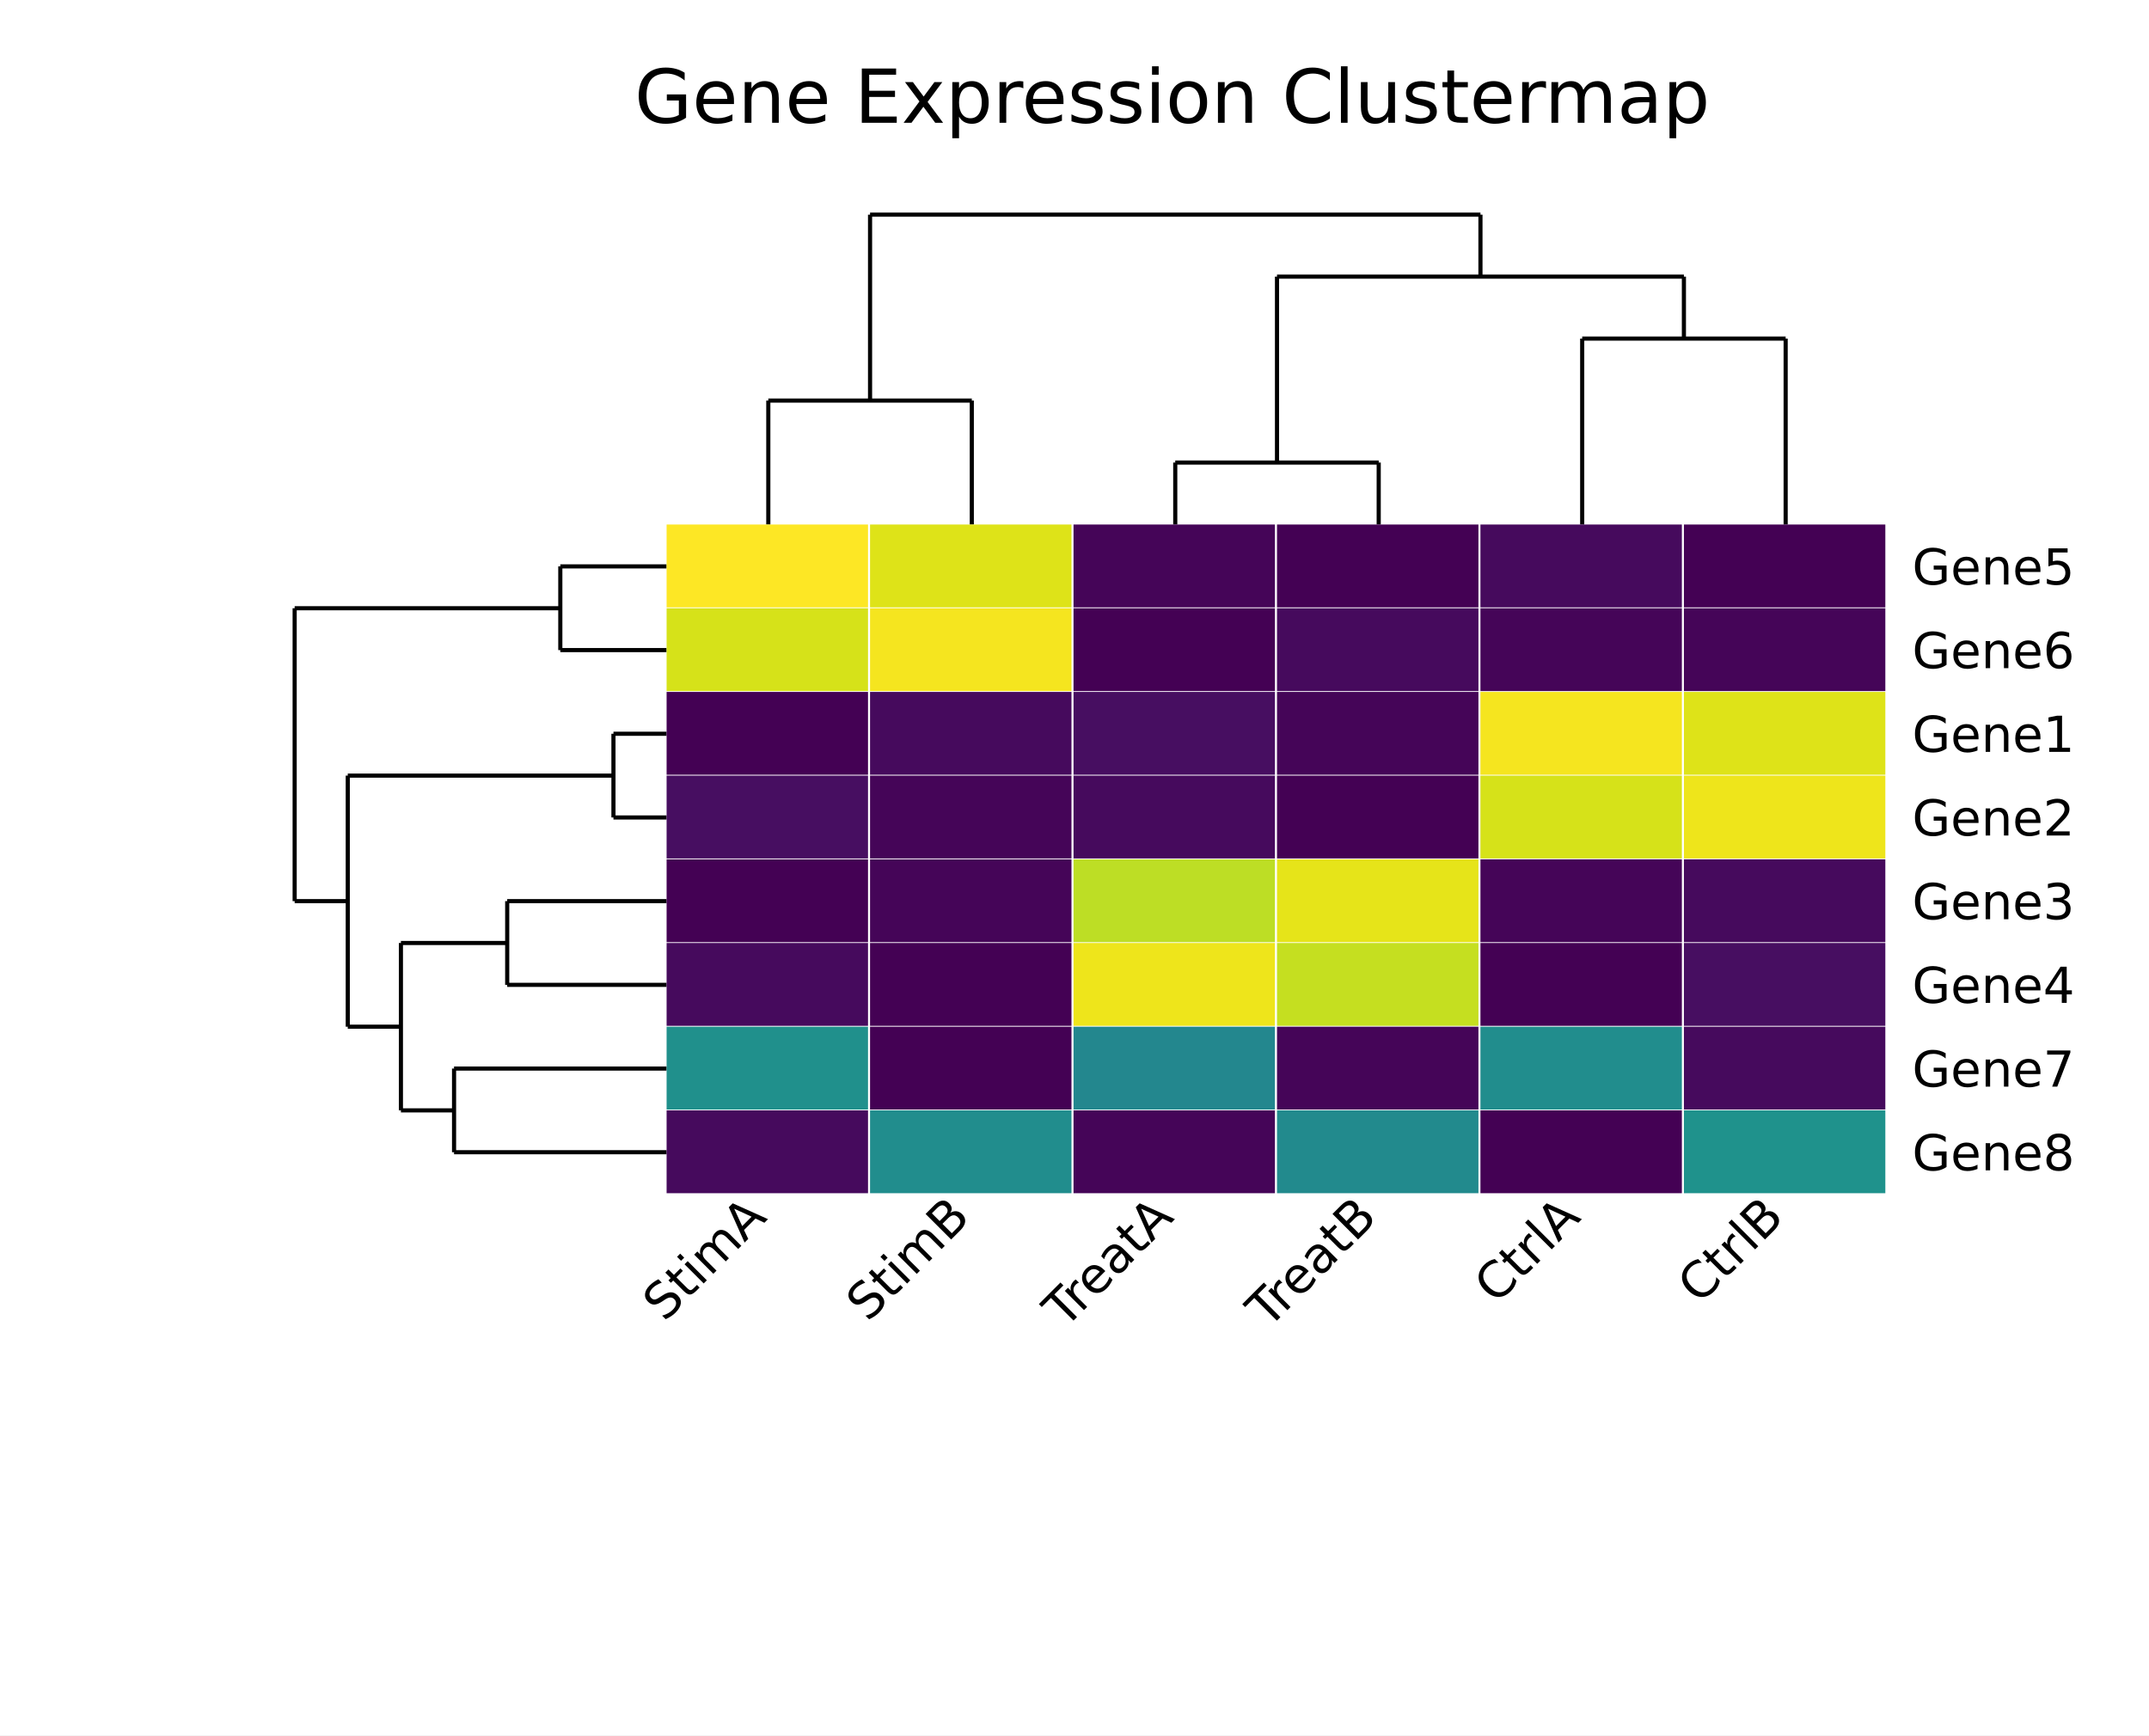
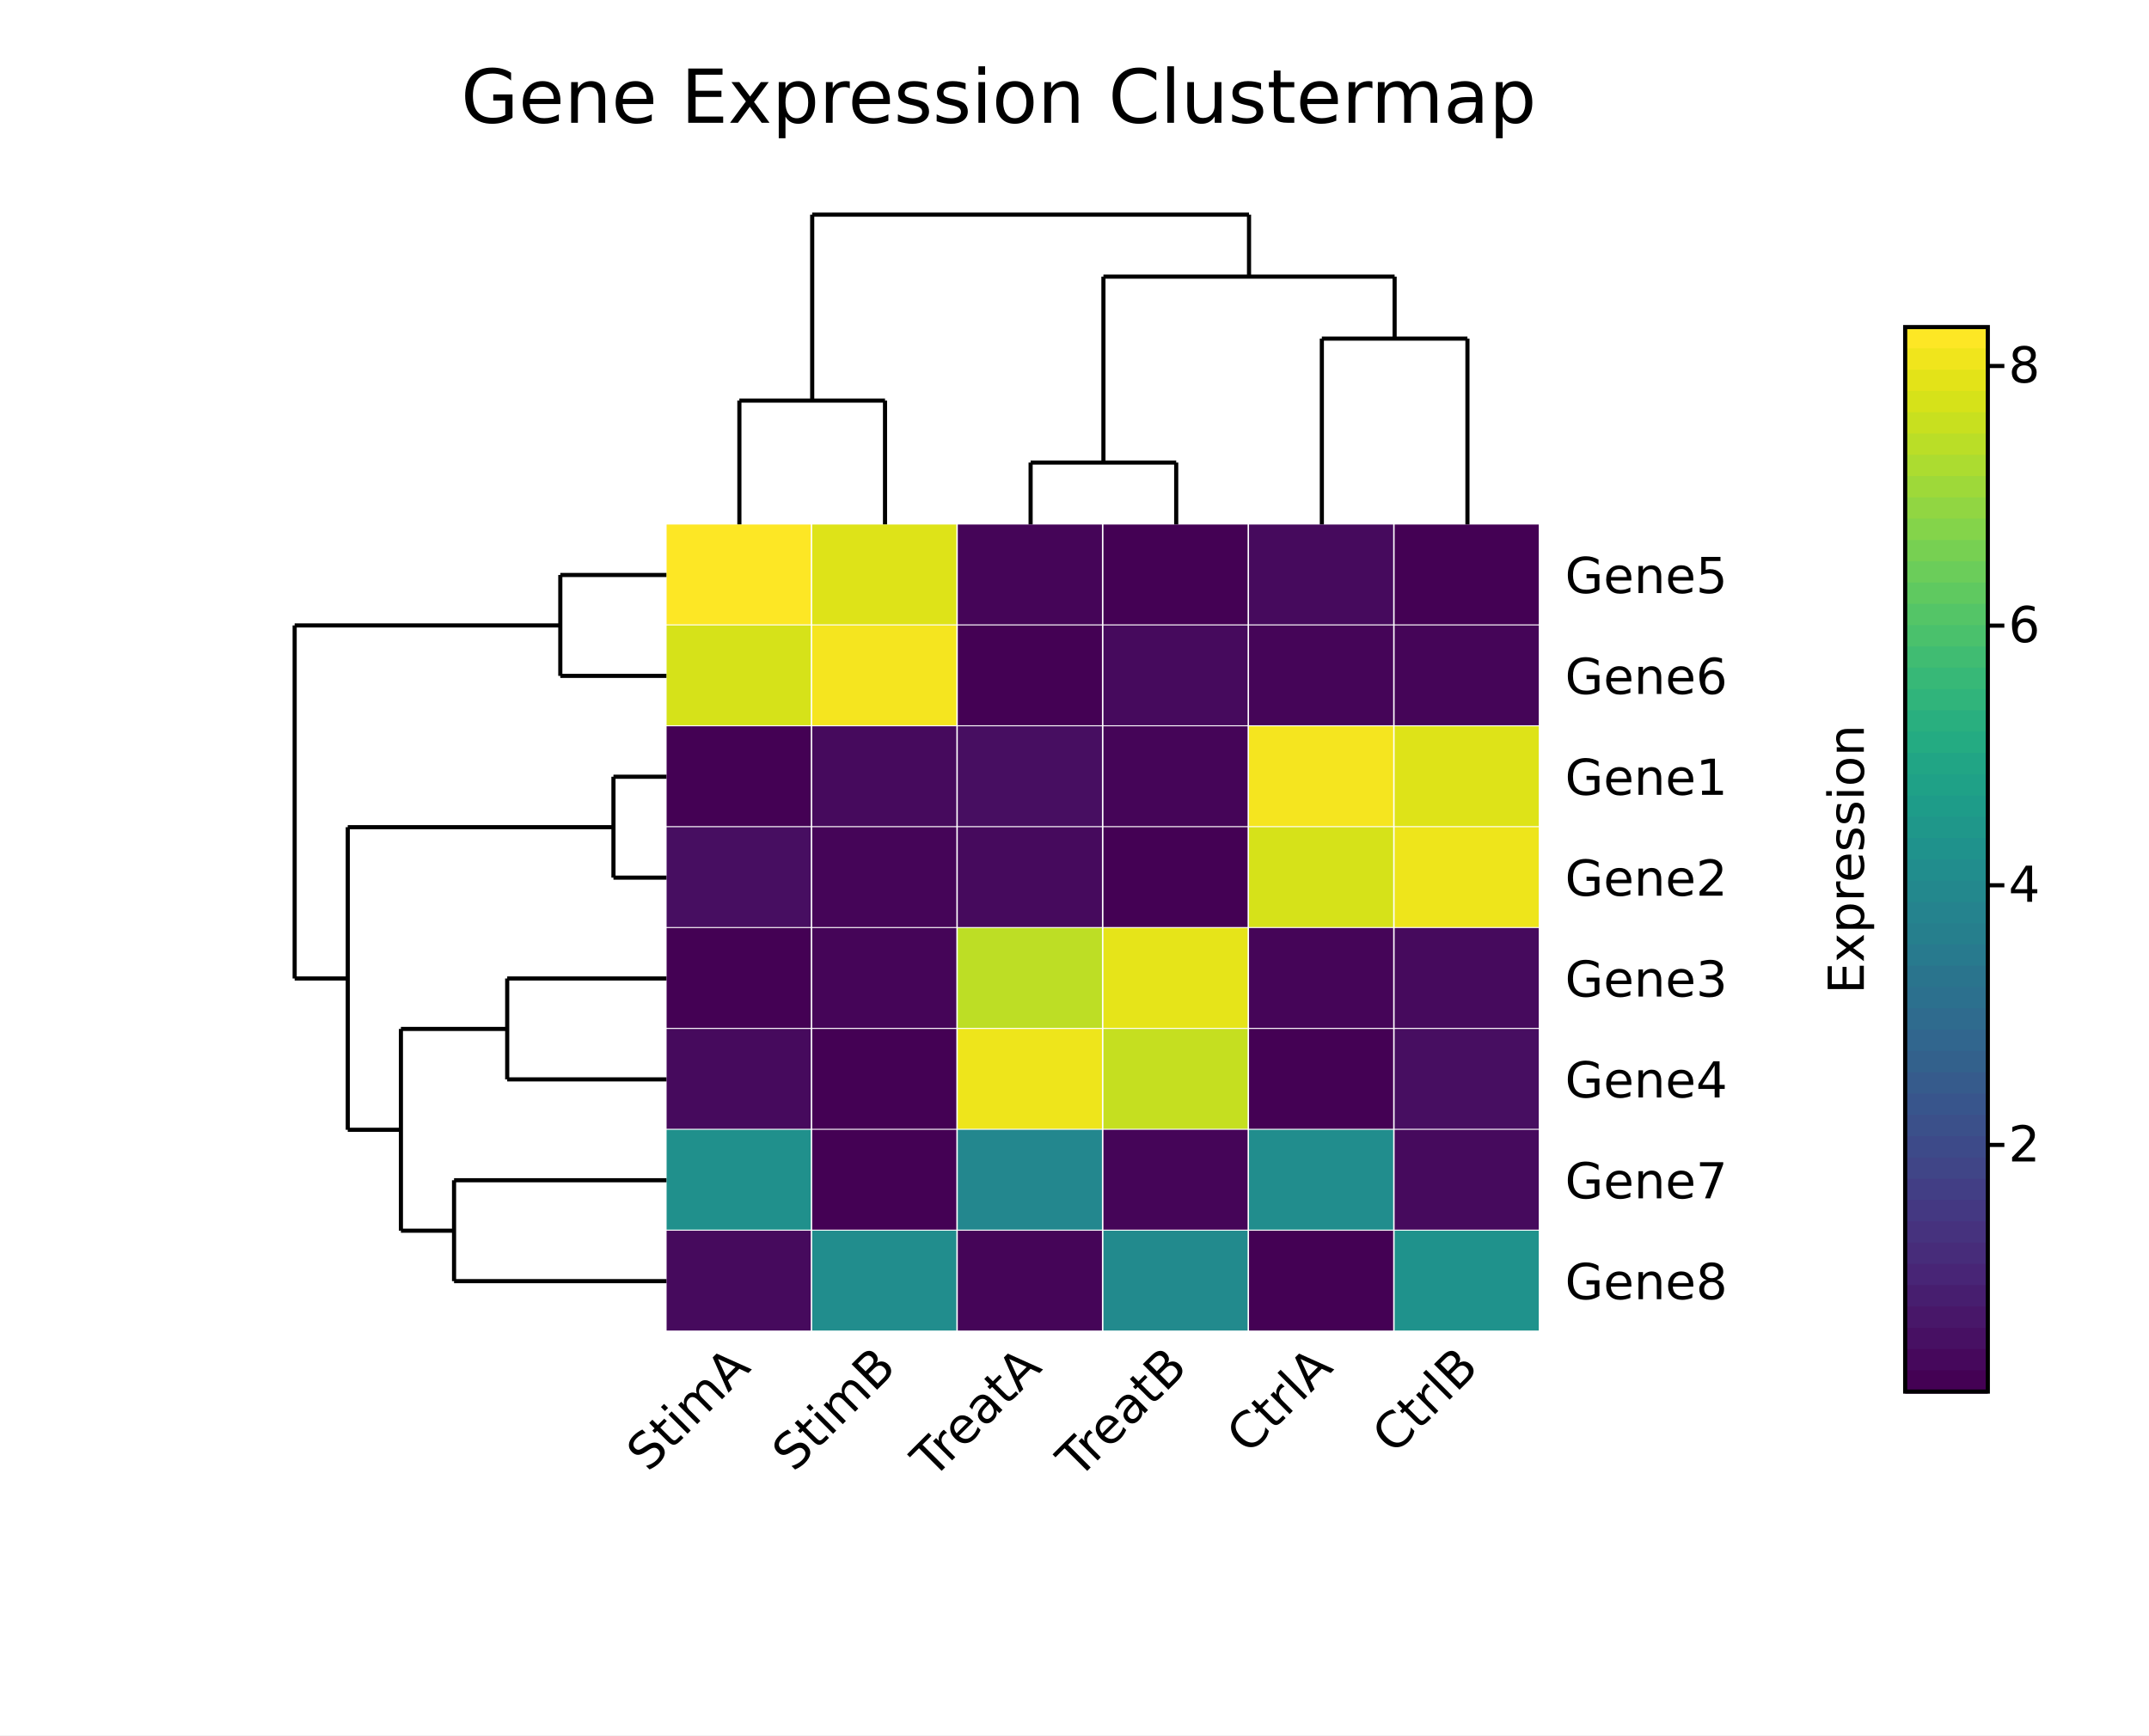
<svg xmlns="http://www.w3.org/2000/svg" width="520" height="420" font-family="DejaVu Sans, Verdana, Liberation Sans, Arial, sans-serif" fill="black">
  <rect width="100%" height="100%" fill="white" />
-   <text x="283.65" y="29.71" font-size="18" text-anchor="middle">Gene Expression Clustermap</text>
-   <line x1="135.58" y1="137.08" x2="135.58" y2="157.34" stroke="#000000" stroke-width="1" />
-   <line x1="135.58" y1="137.08" x2="161.3" y2="137.08" stroke="#000000" stroke-width="1" />
-   <line x1="135.58" y1="157.34" x2="161.3" y2="157.34" stroke="#000000" stroke-width="1" />
-   <line x1="148.44" y1="177.59" x2="148.44" y2="197.85" stroke="#000000" stroke-width="1" />
-   <line x1="148.44" y1="177.59" x2="161.3" y2="177.59" stroke="#000000" stroke-width="1" />
-   <line x1="148.44" y1="197.85" x2="161.3" y2="197.85" stroke="#000000" stroke-width="1" />
-   <line x1="122.73" y1="218.1" x2="122.73" y2="238.36" stroke="#000000" stroke-width="1" />
-   <line x1="122.73" y1="218.1" x2="161.3" y2="218.1" stroke="#000000" stroke-width="1" />
-   <line x1="122.73" y1="238.36" x2="161.3" y2="238.36" stroke="#000000" stroke-width="1" />
-   <line x1="109.87" y1="258.62" x2="109.87" y2="278.87" stroke="#000000" stroke-width="1" />
-   <line x1="109.87" y1="258.62" x2="161.3" y2="258.62" stroke="#000000" stroke-width="1" />
-   <line x1="109.87" y1="278.87" x2="161.3" y2="278.87" stroke="#000000" stroke-width="1" />
-   <line x1="97.01" y1="228.23" x2="97.01" y2="268.74" stroke="#000000" stroke-width="1" />
-   <line x1="97.01" y1="228.23" x2="122.73" y2="228.23" stroke="#000000" stroke-width="1" />
-   <line x1="97.01" y1="268.74" x2="109.87" y2="268.74" stroke="#000000" stroke-width="1" />
-   <line x1="84.15" y1="187.72" x2="84.15" y2="248.49" stroke="#000000" stroke-width="1" />
-   <line x1="84.15" y1="187.72" x2="148.44" y2="187.72" stroke="#000000" stroke-width="1" />
-   <line x1="84.15" y1="248.49" x2="97.01" y2="248.49" stroke="#000000" stroke-width="1" />
-   <line x1="71.3" y1="147.21" x2="71.3" y2="218.1" stroke="#000000" stroke-width="1" />
-   <line x1="71.3" y1="147.21" x2="135.58" y2="147.21" stroke="#000000" stroke-width="1" />
-   <line x1="71.3" y1="218.1" x2="84.15" y2="218.1" stroke="#000000" stroke-width="1" />
-   <line x1="185.91" y1="96.95" x2="235.15" y2="96.95" stroke="#000000" stroke-width="1" />
-   <line x1="185.91" y1="96.95" x2="185.91" y2="126.95" stroke="#000000" stroke-width="1" />
-   <line x1="235.15" y1="96.95" x2="235.15" y2="126.95" stroke="#000000" stroke-width="1" />
-   <line x1="284.38" y1="111.95" x2="333.61" y2="111.95" stroke="#000000" stroke-width="1" />
-   <line x1="284.38" y1="111.95" x2="284.38" y2="126.95" stroke="#000000" stroke-width="1" />
-   <line x1="333.61" y1="111.95" x2="333.61" y2="126.95" stroke="#000000" stroke-width="1" />
-   <line x1="382.85" y1="81.95" x2="432.08" y2="81.95" stroke="#000000" stroke-width="1" />
-   <line x1="382.85" y1="81.95" x2="382.85" y2="126.95" stroke="#000000" stroke-width="1" />
-   <line x1="432.08" y1="81.95" x2="432.08" y2="126.95" stroke="#000000" stroke-width="1" />
-   <line x1="309" y1="66.95" x2="407.46" y2="66.95" stroke="#000000" stroke-width="1" />
-   <line x1="309" y1="66.95" x2="309" y2="111.95" stroke="#000000" stroke-width="1" />
-   <line x1="407.46" y1="66.95" x2="407.46" y2="81.95" stroke="#000000" stroke-width="1" />
-   <line x1="210.53" y1="51.95" x2="358.23" y2="51.95" stroke="#000000" stroke-width="1" />
-   <line x1="210.53" y1="51.95" x2="210.53" y2="96.95" stroke="#000000" stroke-width="1" />
-   <line x1="358.23" y1="51.95" x2="358.23" y2="66.95" stroke="#000000" stroke-width="1" />
-   <rect x="161.3" y="126.95" width="48.74" height="20.05" fill="#fde725" />
-   <rect x="210.53" y="126.95" width="48.74" height="20.05" fill="#dee318" />
-   <rect x="259.76" y="126.95" width="48.74" height="20.05" fill="#450558" />
-   <rect x="309" y="126.95" width="48.74" height="20.05" fill="#440154" />
-   <rect x="358.23" y="126.95" width="48.74" height="20.05" fill="#460a5d" />
-   <rect x="407.46" y="126.95" width="48.74" height="20.05" fill="#440154" />
-   <rect x="161.3" y="147.21" width="48.74" height="20.05" fill="#d6e219" />
-   <rect x="210.53" y="147.21" width="48.74" height="20.05" fill="#f5e51f" />
-   <rect x="259.76" y="147.21" width="48.74" height="20.05" fill="#440154" />
-   <rect x="309" y="147.21" width="48.74" height="20.05" fill="#460a5d" />
-   <rect x="358.23" y="147.21" width="48.74" height="20.05" fill="#450558" />
-   <rect x="407.46" y="147.21" width="48.74" height="20.05" fill="#450558" />
-   <rect x="161.3" y="167.46" width="48.74" height="20.05" fill="#440154" />
-   <rect x="210.53" y="167.46" width="48.74" height="20.05" fill="#460a5d" />
-   <rect x="259.76" y="167.46" width="48.74" height="20.05" fill="#470e61" />
-   <rect x="309" y="167.46" width="48.74" height="20.05" fill="#450558" />
-   <rect x="358.23" y="167.46" width="48.74" height="20.05" fill="#f5e51f" />
-   <rect x="407.46" y="167.46" width="48.74" height="20.05" fill="#dee318" />
-   <rect x="161.3" y="187.72" width="48.74" height="20.05" fill="#470e61" />
-   <rect x="210.53" y="187.72" width="48.74" height="20.05" fill="#450558" />
-   <rect x="259.76" y="187.72" width="48.74" height="20.05" fill="#460a5d" />
-   <rect x="309" y="187.72" width="48.74" height="20.05" fill="#440154" />
-   <rect x="358.23" y="187.72" width="48.74" height="20.05" fill="#d6e219" />
-   <rect x="407.46" y="187.72" width="48.74" height="20.05" fill="#eee51b" />
-   <rect x="161.3" y="207.98" width="48.74" height="20.05" fill="#440154" />
-   <rect x="210.53" y="207.98" width="48.74" height="20.05" fill="#450558" />
-   <rect x="259.76" y="207.98" width="48.74" height="20.05" fill="#bdde25" />
-   <rect x="309" y="207.98" width="48.74" height="20.05" fill="#e6e419" />
-   <rect x="358.23" y="207.98" width="48.74" height="20.05" fill="#450558" />
-   <rect x="407.46" y="207.98" width="48.74" height="20.05" fill="#460a5d" />
-   <rect x="161.3" y="228.23" width="48.74" height="20.05" fill="#460a5d" />
-   <rect x="210.53" y="228.23" width="48.74" height="20.05" fill="#440154" />
-   <rect x="259.76" y="228.23" width="48.74" height="20.05" fill="#eee51b" />
-   <rect x="309" y="228.23" width="48.74" height="20.05" fill="#c5df20" />
-   <rect x="358.23" y="228.23" width="48.74" height="20.05" fill="#440154" />
-   <rect x="407.46" y="228.23" width="48.74" height="20.05" fill="#470e61" />
-   <rect x="161.3" y="248.49" width="48.74" height="20.05" fill="#20908c" />
-   <rect x="210.53" y="248.49" width="48.74" height="20.05" fill="#440154" />
-   <rect x="259.76" y="248.49" width="48.74" height="20.05" fill="#23878e" />
-   <rect x="309" y="248.49" width="48.74" height="20.05" fill="#450558" />
-   <rect x="358.23" y="248.49" width="48.74" height="20.05" fill="#218d8d" />
-   <rect x="407.46" y="248.49" width="48.74" height="20.05" fill="#460a5d" />
-   <rect x="161.3" y="268.74" width="48.74" height="20.05" fill="#460a5d" />
-   <rect x="210.53" y="268.74" width="48.74" height="20.05" fill="#218d8d" />
-   <rect x="259.76" y="268.74" width="48.74" height="20.05" fill="#450558" />
-   <rect x="309" y="268.74" width="48.74" height="20.05" fill="#228a8d" />
-   <rect x="358.23" y="268.74" width="48.74" height="20.05" fill="#440154" />
-   <rect x="407.46" y="268.74" width="48.74" height="20.05" fill="#1f928c" />
-   <text x="462.7" y="141.46" font-size="12" text-anchor="start">Gene5</text>
-   <text x="462.7" y="161.71" font-size="12" text-anchor="start">Gene6</text>
-   <text x="462.7" y="181.97" font-size="12" text-anchor="start">Gene1</text>
-   <text x="462.7" y="202.22" font-size="12" text-anchor="start">Gene2</text>
-   <text x="462.7" y="222.48" font-size="12" text-anchor="start">Gene3</text>
-   <text x="462.7" y="242.73" font-size="12" text-anchor="start">Gene4</text>
-   <text x="462.7" y="262.99" font-size="12" text-anchor="start">Gene7</text>
-   <text x="462.7" y="283.25" font-size="12" text-anchor="start">Gene8</text>
-   <text x="185.91" y="295" font-size="12" text-anchor="end" transform="rotate(-45,185.91,295)">StimA</text>
-   <text x="235.15" y="295" font-size="12" text-anchor="end" transform="rotate(-45,235.15,295)">StimB</text>
-   <text x="284.38" y="295" font-size="12" text-anchor="end" transform="rotate(-45,284.38,295)">TreatA</text>
-   <text x="333.61" y="295" font-size="12" text-anchor="end" transform="rotate(-45,333.61,295)">TreatB</text>
-   <text x="382.85" y="295" font-size="12" text-anchor="end" transform="rotate(-45,382.85,295)">CtrlA</text>
-   <text x="432.08" y="295" font-size="12" text-anchor="end" transform="rotate(-45,432.08,295)">CtrlB</text>
+   <text x="241.65" y="29.71" font-size="18" text-anchor="middle">Gene Expression Clustermap</text>
+   <line x1="135.58" y1="139.16" x2="135.58" y2="163.58" stroke="#000000" stroke-width="1" />
+   <line x1="135.58" y1="139.16" x2="161.3" y2="139.16" stroke="#000000" stroke-width="1" />
+   <line x1="135.58" y1="163.58" x2="161.3" y2="163.58" stroke="#000000" stroke-width="1" />
+   <line x1="148.44" y1="187.99" x2="148.44" y2="212.41" stroke="#000000" stroke-width="1" />
+   <line x1="148.44" y1="187.99" x2="161.3" y2="187.99" stroke="#000000" stroke-width="1" />
+   <line x1="148.44" y1="212.41" x2="161.3" y2="212.41" stroke="#000000" stroke-width="1" />
+   <line x1="122.73" y1="236.82" x2="122.73" y2="261.24" stroke="#000000" stroke-width="1" />
+   <line x1="122.73" y1="236.82" x2="161.3" y2="236.82" stroke="#000000" stroke-width="1" />
+   <line x1="122.73" y1="261.24" x2="161.3" y2="261.24" stroke="#000000" stroke-width="1" />
+   <line x1="109.87" y1="285.65" x2="109.87" y2="310.07" stroke="#000000" stroke-width="1" />
+   <line x1="109.87" y1="285.65" x2="161.3" y2="285.65" stroke="#000000" stroke-width="1" />
+   <line x1="109.87" y1="310.07" x2="161.3" y2="310.07" stroke="#000000" stroke-width="1" />
+   <line x1="97.01" y1="249.03" x2="97.01" y2="297.86" stroke="#000000" stroke-width="1" />
+   <line x1="97.01" y1="249.03" x2="122.73" y2="249.03" stroke="#000000" stroke-width="1" />
+   <line x1="97.01" y1="297.86" x2="109.87" y2="297.86" stroke="#000000" stroke-width="1" />
+   <line x1="84.15" y1="200.2" x2="84.15" y2="273.44" stroke="#000000" stroke-width="1" />
+   <line x1="84.15" y1="200.2" x2="148.44" y2="200.2" stroke="#000000" stroke-width="1" />
+   <line x1="84.15" y1="273.44" x2="97.01" y2="273.44" stroke="#000000" stroke-width="1" />
+   <line x1="71.3" y1="151.37" x2="71.3" y2="236.82" stroke="#000000" stroke-width="1" />
+   <line x1="71.3" y1="151.37" x2="135.58" y2="151.37" stroke="#000000" stroke-width="1" />
+   <line x1="71.3" y1="236.82" x2="84.15" y2="236.82" stroke="#000000" stroke-width="1" />
+   <line x1="178.91" y1="96.95" x2="214.15" y2="96.95" stroke="#000000" stroke-width="1" />
+   <line x1="178.91" y1="96.95" x2="178.91" y2="126.95" stroke="#000000" stroke-width="1" />
+   <line x1="214.15" y1="96.95" x2="214.15" y2="126.95" stroke="#000000" stroke-width="1" />
+   <line x1="249.38" y1="111.95" x2="284.61" y2="111.95" stroke="#000000" stroke-width="1" />
+   <line x1="249.38" y1="111.95" x2="249.38" y2="126.95" stroke="#000000" stroke-width="1" />
+   <line x1="284.61" y1="111.95" x2="284.61" y2="126.95" stroke="#000000" stroke-width="1" />
+   <line x1="319.85" y1="81.95" x2="355.08" y2="81.95" stroke="#000000" stroke-width="1" />
+   <line x1="319.85" y1="81.95" x2="319.85" y2="126.95" stroke="#000000" stroke-width="1" />
+   <line x1="355.08" y1="81.95" x2="355.08" y2="126.95" stroke="#000000" stroke-width="1" />
+   <line x1="267" y1="66.95" x2="337.46" y2="66.95" stroke="#000000" stroke-width="1" />
+   <line x1="267" y1="66.95" x2="267" y2="111.95" stroke="#000000" stroke-width="1" />
+   <line x1="337.46" y1="66.95" x2="337.46" y2="81.95" stroke="#000000" stroke-width="1" />
+   <line x1="196.53" y1="51.95" x2="302.23" y2="51.95" stroke="#000000" stroke-width="1" />
+   <line x1="196.53" y1="51.95" x2="196.53" y2="96.95" stroke="#000000" stroke-width="1" />
+   <line x1="302.23" y1="51.95" x2="302.23" y2="66.95" stroke="#000000" stroke-width="1" />
+   <rect x="161.3" y="126.95" width="34.88" height="24.17" fill="#fde725" />
+   <path d="M196.53 126.95h34.88v24.17h-34.88zm140.93 48.83h34.88v24.17h-34.88z" fill="#dee318" />
+   <path d="M231.76 126.95h34.88v24.17h-34.88zm70.47 24.42h34.88v24.17h-34.88zm35.23 0h34.88v24.17h-34.88zm-70.46 24.41h34.88v24.17h-34.88zm-70.47 24.42h34.88v24.17h-34.88zm0 24.41h34.88v24.17h-34.88zm105.7 0h34.88v24.17h-34.88zm-35.23 48.83h34.88v24.17h-34.88zm-35.24 24.42h34.88v24.17h-34.88z" fill="#450558" />
+   <path d="M267 126.95h34.88v24.17h-34.88zm70.46 0h34.88v24.17h-34.88zm-105.7 24.42h34.88v24.17h-34.88zm-70.46 24.41h34.88v24.17h-34.88zm105.7 24.42h34.88v24.17h-34.88zm-105.7 24.41h34.88v24.17h-34.88zm35.23 24.42h34.88v24.17h-34.88zm105.7 0h34.88v24.17h-34.88zm-105.7 24.41h34.88v24.17h-34.88zm105.7 24.42h34.88v24.17h-34.88z" fill="#440154" />
+   <path d="M302.23 126.95h34.88v24.17h-34.88zm-35.23 24.42h34.88v24.17h-34.88zm-70.47 24.41h34.88v24.17h-34.88zm35.23 24.42h34.88v24.17h-34.88zm105.7 24.41h34.88v24.17h-34.88zm-176.16 24.42h34.88v24.17h-34.88zm176.16 24.41h34.88v24.17h-34.88zm-176.16 24.42h34.88v24.17h-34.88z" fill="#460a5d" />
+   <path d="M161.3 151.37h34.88v24.17h-34.88zm140.93 48.83h34.88v24.17h-34.88z" fill="#d6e219" />
+   <path d="M196.53 151.37h34.88v24.17h-34.88zm105.7 24.41h34.88v24.17h-34.88z" fill="#f5e51f" />
+   <path d="M231.76 175.78h34.88v24.17h-34.88zm-70.46 24.42h34.88v24.17h-34.88zm176.16 48.83h34.88v24.17h-34.88z" fill="#470e61" />
+   <path d="M337.46 200.2h34.88v24.17h-34.88zm-105.7 48.83h34.88v24.17h-34.88z" fill="#eee51b" />
+   <rect x="231.76" y="224.61" width="34.88" height="24.17" fill="#bdde25" />
+   <rect x="267" y="224.61" width="34.88" height="24.17" fill="#e6e419" />
+   <rect x="267" y="249.03" width="34.88" height="24.17" fill="#c5df20" />
+   <rect x="161.3" y="273.44" width="34.88" height="24.17" fill="#20908c" />
+   <rect x="231.76" y="273.44" width="34.88" height="24.17" fill="#23878e" />
+   <path d="M302.23 273.44h34.88v24.17h-34.88zm-105.7 24.42h34.88v24.17h-34.88z" fill="#218d8d" />
+   <rect x="267" y="297.86" width="34.88" height="24.17" fill="#228a8d" />
+   <rect x="337.46" y="297.86" width="34.88" height="24.17" fill="#1f928c" />
+   <text x="378.7" y="143.53" font-size="12" text-anchor="start">Gene5</text>
+   <text x="378.7" y="167.95" font-size="12" text-anchor="start">Gene6</text>
+   <text x="378.7" y="192.37" font-size="12" text-anchor="start">Gene1</text>
+   <text x="378.7" y="216.78" font-size="12" text-anchor="start">Gene2</text>
+   <text x="378.7" y="241.2" font-size="12" text-anchor="start">Gene3</text>
+   <text x="378.7" y="265.61" font-size="12" text-anchor="start">Gene4</text>
+   <text x="378.7" y="290.03" font-size="12" text-anchor="start">Gene7</text>
+   <text x="378.7" y="314.44" font-size="12" text-anchor="start">Gene8</text>
+   <text x="182.01" y="331.37" font-size="12" text-anchor="end" transform="rotate(-45,182.01,331.37)">StimA</text>
+   <text x="217.24" y="331.37" font-size="12" text-anchor="end" transform="rotate(-45,217.24,331.37)">StimB</text>
+   <text x="252.47" y="331.37" font-size="12" text-anchor="end" transform="rotate(-45,252.47,331.37)">TreatA</text>
+   <text x="287.71" y="331.37" font-size="12" text-anchor="end" transform="rotate(-45,287.71,331.37)">TreatB</text>
+   <text x="322.94" y="331.37" font-size="12" text-anchor="end" transform="rotate(-45,322.94,331.37)">CtrlA</text>
+   <text x="358.17" y="331.37" font-size="12" text-anchor="end" transform="rotate(-45,358.17,331.37)">CtrlB</text>
+   <rect x="461" y="79.16" width="20" height="5.65" fill="#fde725" />
+   <rect x="461" y="84.31" width="20" height="5.65" fill="#f0e51c" />
+   <rect x="461" y="89.46" width="20" height="5.65" fill="#e3e318" />
+   <rect x="461" y="94.62" width="20" height="5.65" fill="#d6e219" />
+   <rect x="461" y="99.77" width="20" height="5.65" fill="#c8e01f" />
+   <rect x="461" y="104.92" width="20" height="5.65" fill="#bade27" />
+   <rect x="461" y="110.07" width="20" height="5.65" fill="#acdc30" />
+   <rect x="461" y="115.23" width="20" height="5.65" fill="#9ed939" />
+   <rect x="461" y="120.38" width="20" height="5.65" fill="#91d642" />
+   <rect x="461" y="125.53" width="20" height="5.65" fill="#84d44a" />
+   <rect x="461" y="130.69" width="20" height="5.65" fill="#77d052" />
+   <rect x="461" y="135.84" width="20" height="5.65" fill="#6bcd5a" />
+   <rect x="461" y="140.99" width="20" height="5.65" fill="#5fc960" />
+   <rect x="461" y="146.14" width="20" height="5.65" fill="#54c567" />
+   <rect x="461" y="151.3" width="20" height="5.65" fill="#4ac16c" />
+   <rect x="461" y="156.45" width="20" height="5.65" fill="#40bc72" />
+   <rect x="461" y="161.6" width="20" height="5.65" fill="#37b877" />
+   <rect x="461" y="166.75" width="20" height="5.65" fill="#30b47b" />
+   <rect x="461" y="171.91" width="20" height="5.65" fill="#29af7f" />
+   <rect x="461" y="177.06" width="20" height="5.65" fill="#24ab82" />
+   <rect x="461" y="182.21" width="20" height="5.65" fill="#21a585" />
+   <rect x="461" y="187.37" width="20" height="5.65" fill="#1fa187" />
+   <rect x="461" y="192.52" width="20" height="5.65" fill="#1e9c89" />
+   <rect x="461" y="197.67" width="20" height="5.65" fill="#1f978a" />
+   <rect x="461" y="202.82" width="20" height="5.65" fill="#1f928c" />
+   <rect x="461" y="207.98" width="20" height="5.65" fill="#218d8d" />
+   <rect x="461" y="213.13" width="20" height="5.65" fill="#23888d" />
+   <rect x="461" y="218.28" width="20" height="5.65" fill="#25838e" />
+   <rect x="461" y="223.43" width="20" height="5.65" fill="#267f8d" />
+   <rect x="461" y="228.59" width="20" height="5.65" fill="#287a8e" />
+   <rect x="461" y="233.74" width="20" height="5.65" fill="#2a748d" />
+   <rect x="461" y="238.89" width="20" height="5.65" fill="#2c708e" />
+   <rect x="461" y="244.05" width="20" height="5.65" fill="#2f6b8e" />
+   <rect x="461" y="249.2" width="20" height="5.65" fill="#31668e" />
+   <rect x="461" y="254.35" width="20" height="5.65" fill="#33618c" />
+   <rect x="461" y="259.5" width="20" height="5.65" fill="#365b8c" />
+   <rect x="461" y="264.66" width="20" height="5.65" fill="#38558c" />
+   <rect x="461" y="269.81" width="20" height="5.65" fill="#3b508a" />
+   <rect x="461" y="274.96" width="20" height="5.65" fill="#3d4a89" />
+   <rect x="461" y="280.12" width="20" height="5.65" fill="#404587" />
+   <rect x="461" y="285.27" width="20" height="5.65" fill="#423e85" />
+   <rect x="461" y="290.42" width="20" height="5.65" fill="#443882" />
+   <rect x="461" y="295.57" width="20" height="5.65" fill="#46327e" />
+   <rect x="461" y="300.73" width="20" height="5.65" fill="#472c7a" />
+   <rect x="461" y="305.88" width="20" height="5.65" fill="#482576" />
+   <rect x="461" y="311.03" width="20" height="5.65" fill="#471e6f" />
+   <rect x="461" y="316.18" width="20" height="5.65" fill="#481769" />
+   <rect x="461" y="321.34" width="20" height="5.65" fill="#471063" />
+   <rect x="461" y="326.49" width="20" height="5.65" fill="#46085c" />
+   <rect x="461" y="331.64" width="20" height="5.65" fill="#440154" />
+   <rect x="461" y="79.16" width="20" height="257.64" fill="none" stroke="#000000" stroke-width="1" />
+   <line x1="481" y1="277.1" x2="485" y2="277.1" stroke="#000000" stroke-width="1" />
+   <text x="486" y="281.1" font-size="12" text-anchor="start">2</text>
+   <line x1="481" y1="214.26" x2="485" y2="214.26" stroke="#000000" stroke-width="1" />
+   <text x="486" y="218.26" font-size="12" text-anchor="start">4</text>
+   <line x1="481" y1="151.42" x2="485" y2="151.42" stroke="#000000" stroke-width="1" />
+   <text x="486" y="155.42" font-size="12" text-anchor="start">6</text>
+   <line x1="481" y1="88.58" x2="485" y2="88.58" stroke="#000000" stroke-width="1" />
+   <text x="486" y="92.58" font-size="12" text-anchor="start">8</text>
+   <text x="451" y="207.98" font-size="12" text-anchor="middle" transform="rotate(-90,451,207.98)">Expression</text>
</svg>
